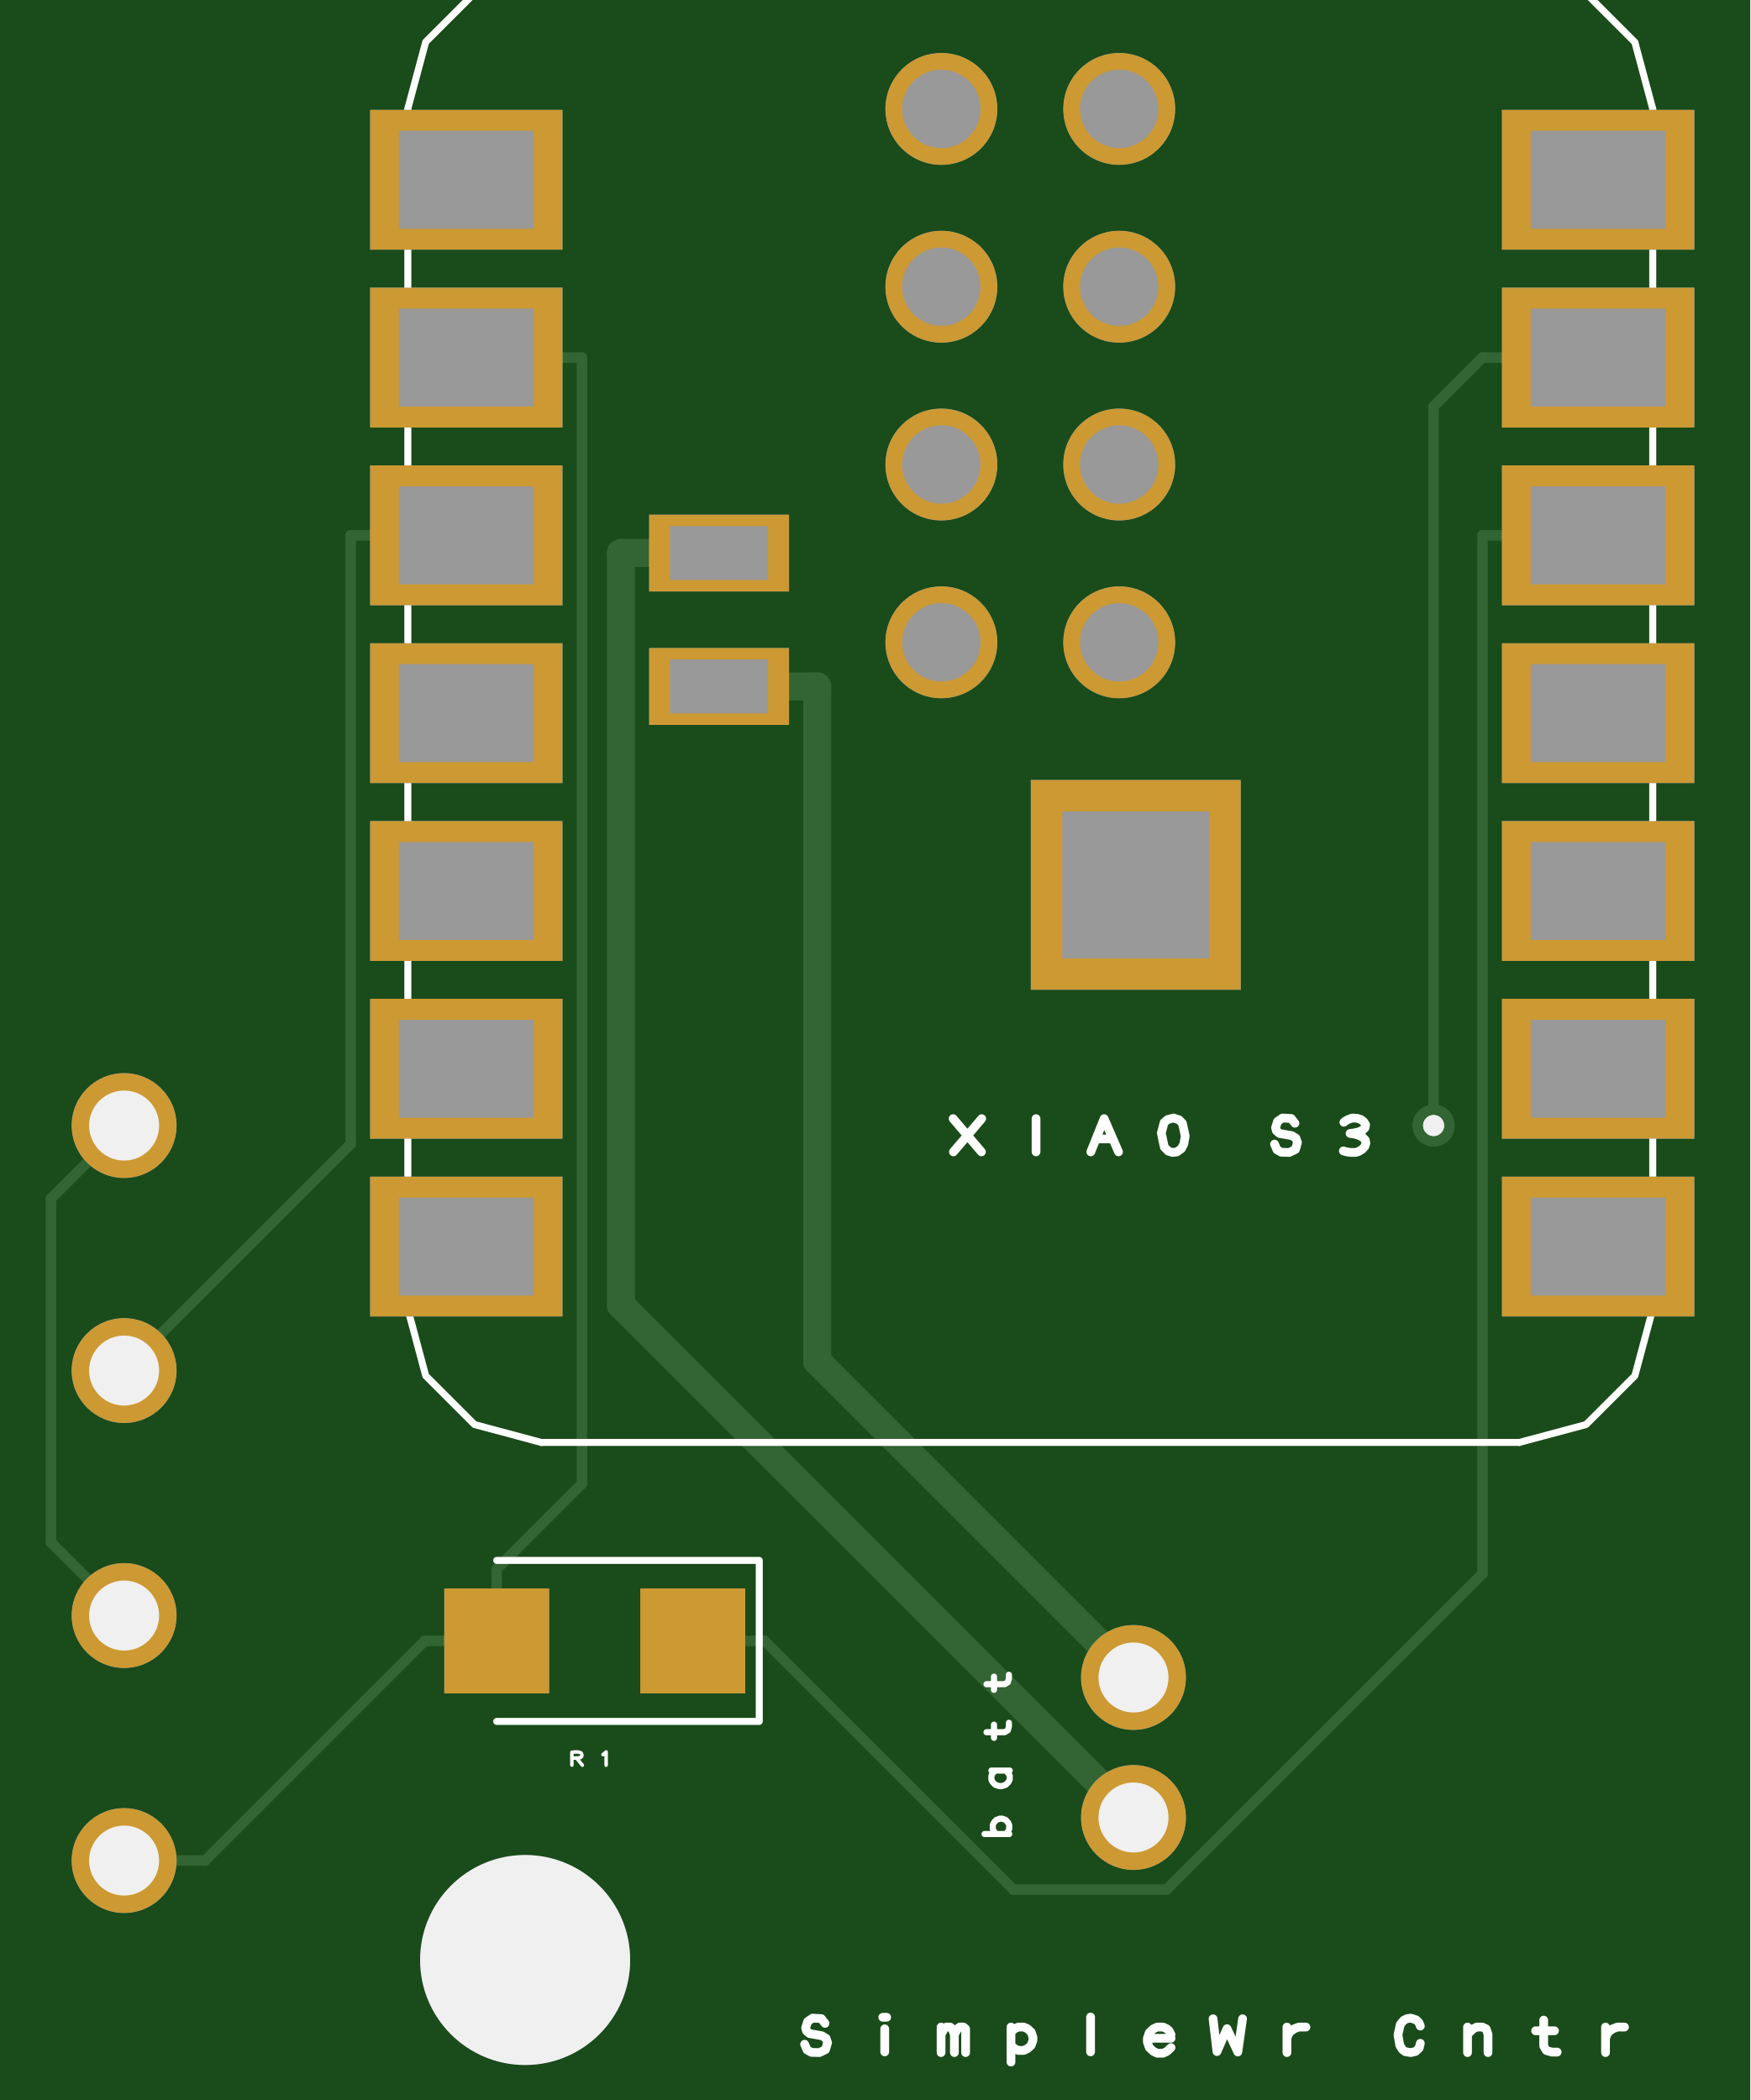
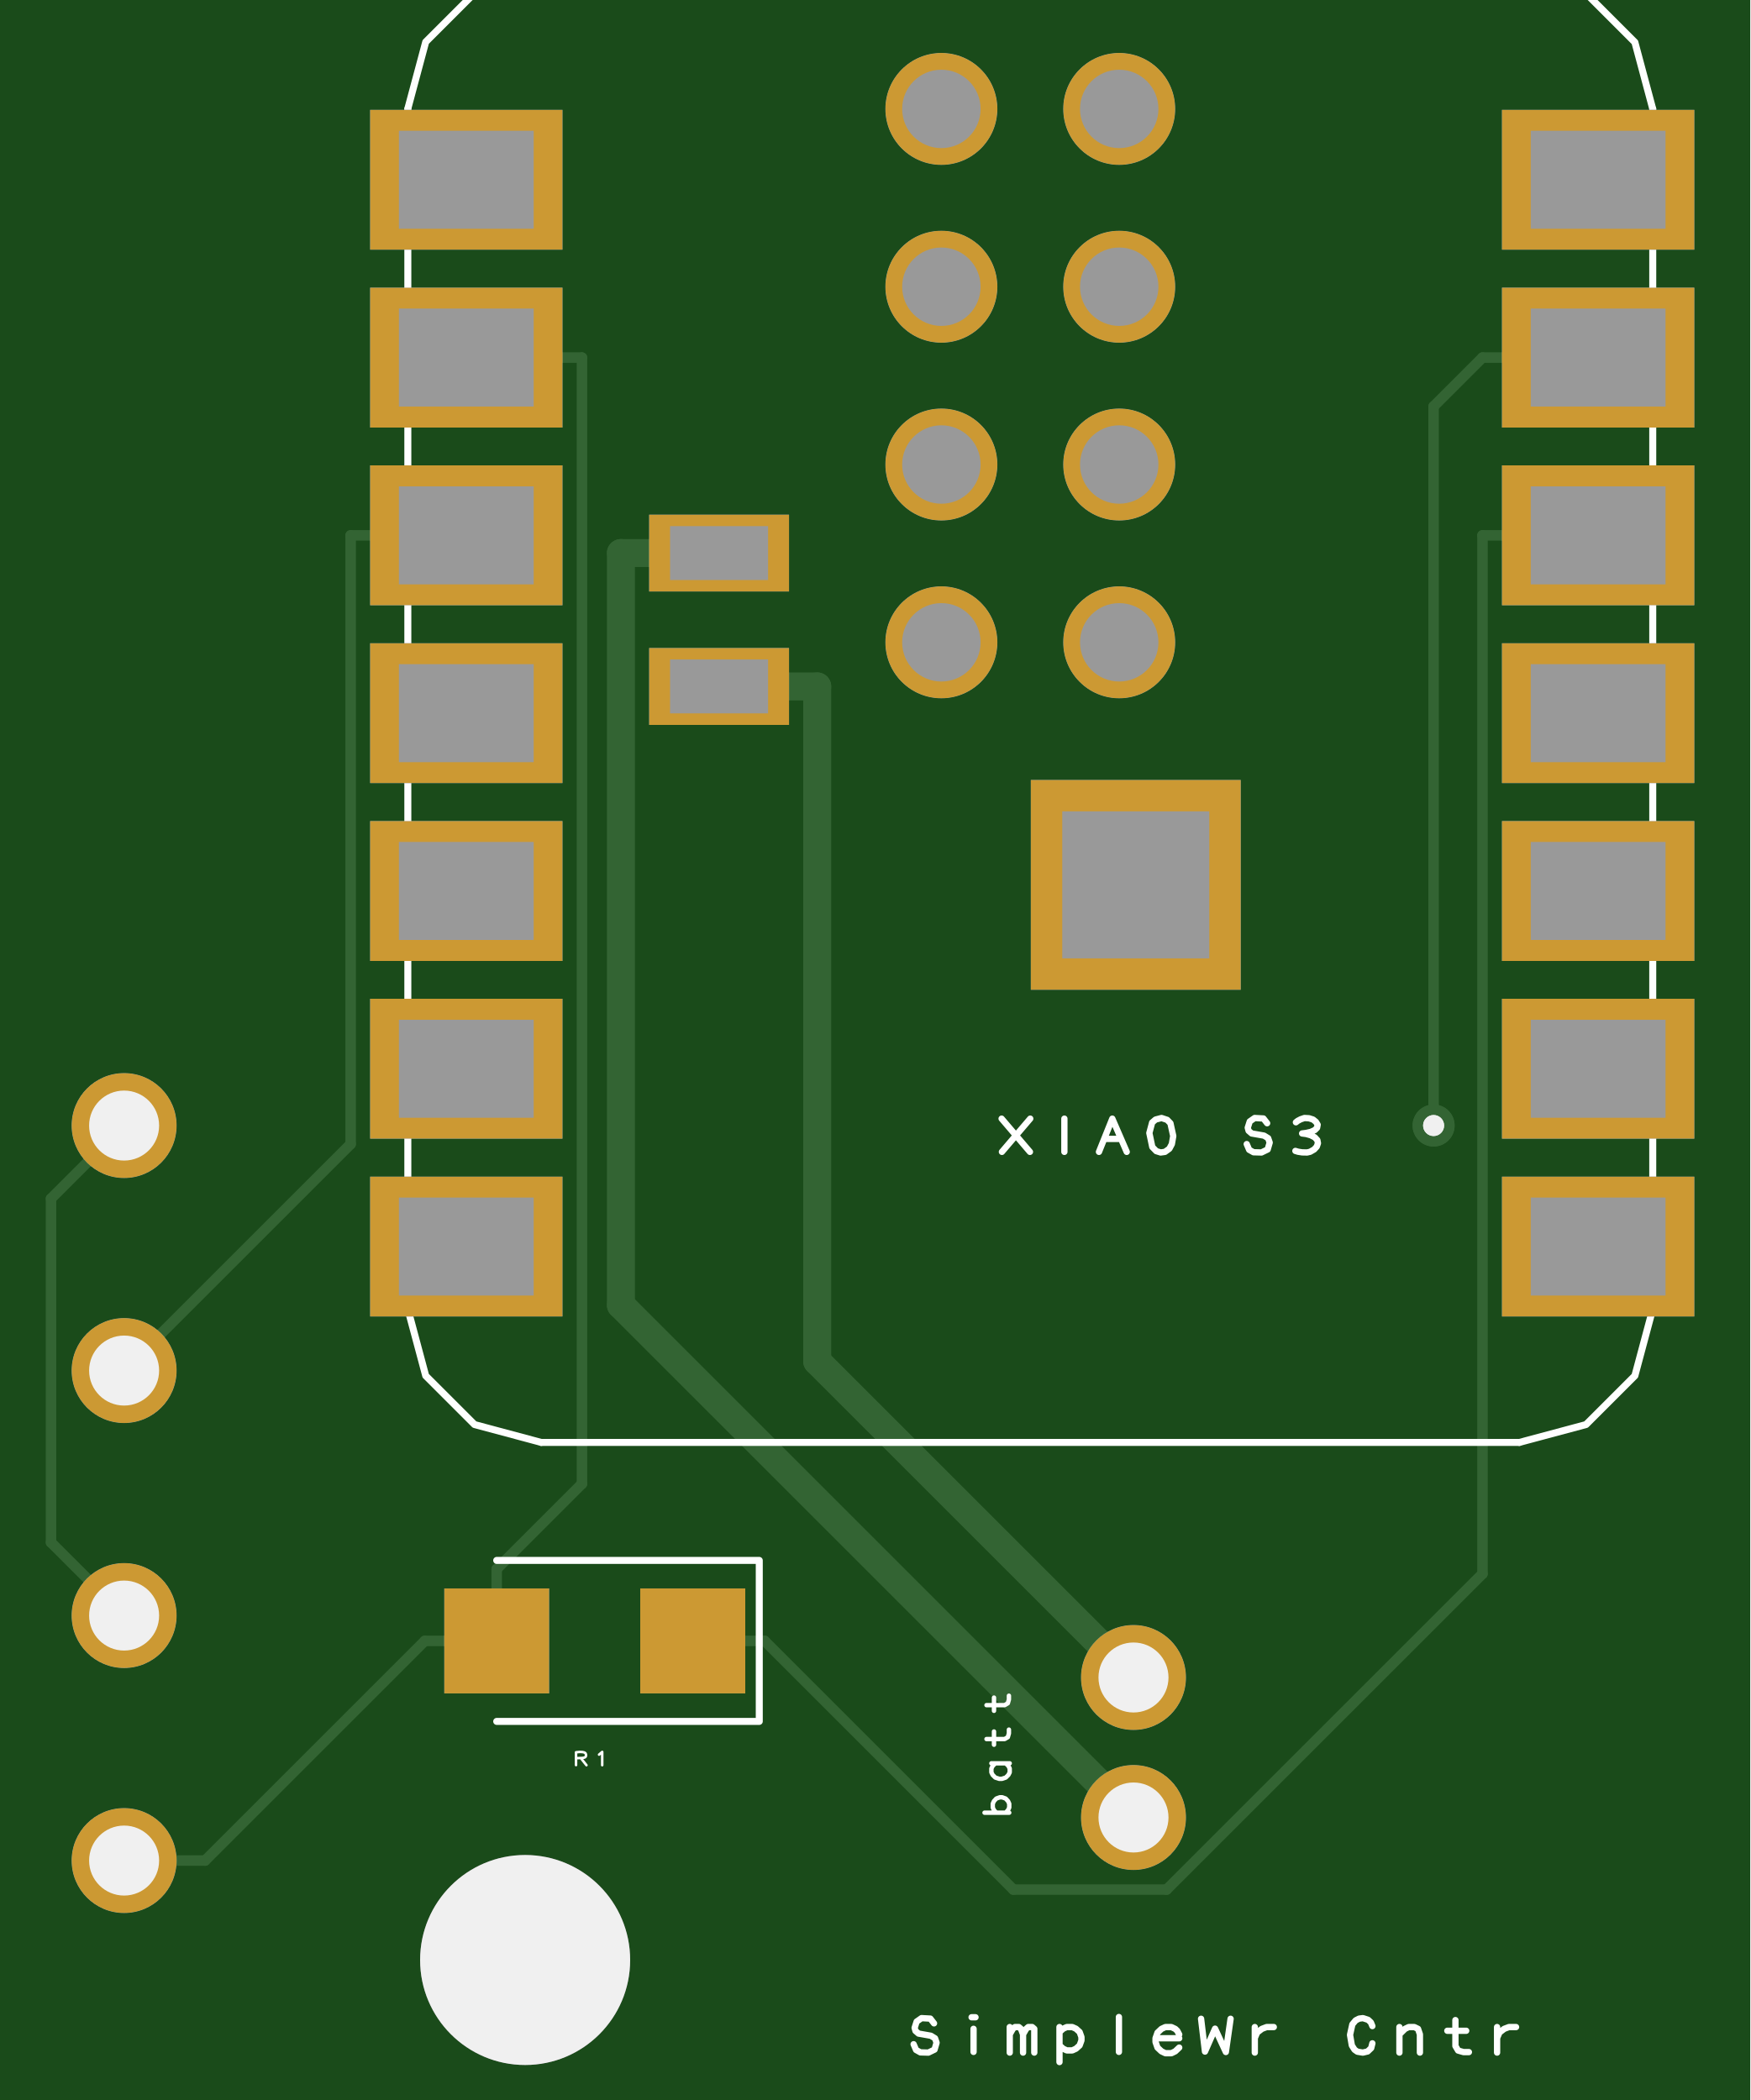
- <svg xmlns="http://www.w3.org/2000/svg" xmlns:xlink="http://www.w3.org/1999/xlink" version="1.1" stroke-linecap="round" stroke-linejoin="round" stroke-width="0" fill-rule="evenodd" clip-rule="evenodd" id="aAeHx5DRNthU_top" viewBox="-12500 -15000 25000 30000" width="25mm" height="30mm">
+ <svg xmlns="http://www.w3.org/2000/svg" xmlns:xlink="http://www.w3.org/1999/xlink" version="1.1" stroke-linecap="round" stroke-linejoin="round" stroke-width="0" fill-rule="evenodd" clip-rule="evenodd" id="JalCw5w_ItRx_top" viewBox="-12500 -15000 25000 30000" width="25mm" height="30mm">
  <defs>
-     <style>.aAeHx5DRNthU_fr4 {color: #666666;}
- .aAeHx5DRNthU_cu {color: #cccccc;}
- .aAeHx5DRNthU_cf {color: #cc9933;}
- .aAeHx5DRNthU_sm {color: #004200; opacity: 0.749;}
- .aAeHx5DRNthU_ss {color: #ffffff;}
- .aAeHx5DRNthU_sp {color: #999999;}
- .aAeHx5DRNthU_out {color: #000000;}</style>
-     <circle cx="0" cy="0" r="750" id="c0RcZL2Snc2T_pad-13" />
-     <rect x="-750" y="-750" width="1500" height="1500" id="c0RcZL2Snc2T_pad-15" />
-     <rect x="-1375" y="-1000" width="2750" height="2000" id="c0RcZL2Snc2T_pad-18" />
-     <rect x="-1000" y="-550" width="2000" height="1100" id="c0RcZL2Snc2T_pad-20" />
-     <circle cx="0" cy="0" r="800" id="c0RcZL2Snc2T_pad-22" />
-     <rect x="-1500" y="-1500" width="3000" height="3000" id="c0RcZL2Snc2T_pad-24" />
-     <circle cx="0" cy="0" r="300" id="c0RcZL2Snc2T_pad-26" />
-     <circle cx="0" cy="0" r="1500" id="mJUiCZNPLa8E_pad-12" />
-     <circle cx="0" cy="0" r="750" id="mJUiCZNPLa8E_pad-14" />
-     <rect x="-750" y="-750" width="1500" height="1500" id="mJUiCZNPLa8E_pad-16" />
-     <rect x="-1375" y="-1000" width="2750" height="2000" id="mJUiCZNPLa8E_pad-19" />
-     <rect x="-1000" y="-550" width="2000" height="1100" id="mJUiCZNPLa8E_pad-21" />
-     <circle cx="0" cy="0" r="800" id="mJUiCZNPLa8E_pad-23" />
-     <rect x="-1500" y="-1500" width="3000" height="3000" id="mJUiCZNPLa8E_pad-25" />
-     <rect x="-962.5" y="-700" width="1925" height="1400" id="FHOwCaBl90Sw_pad-19" />
-     <rect x="-700" y="-385" width="1400" height="770" id="FHOwCaBl90Sw_pad-21" />
-     <circle cx="0" cy="0" r="560" id="FHOwCaBl90Sw_pad-23" />
-     <rect x="-1050" y="-1050" width="2100" height="2100" id="FHOwCaBl90Sw_pad-25" />
-     <circle cx="0" cy="0" r="500" id="SfU_tI8VarUo_pad-10" />
-     <circle cx="0" cy="0" r="150" id="SfU_tI8VarUo_pad-11" />
-     <circle cx="0" cy="0" r="1500" id="p1IWH_UriMub_pad-10" />
-     <g id="aAeHx5DRNthU_top_copper">
-       <use xlink:href="#c0RcZL2Snc2T_pad-13" x="3688.563" y="-10964.205" />
-       <use xlink:href="#c0RcZL2Snc2T_pad-13" x="3688.563" y="-8964.205" />
-       <use xlink:href="#c0RcZL2Snc2T_pad-13" x="-10727.385" y="-11579.454" />
-       <use xlink:href="#c0RcZL2Snc2T_pad-13" x="-10727.385" y="-8079.454" />
-       <use xlink:href="#c0RcZL2Snc2T_pad-13" x="-10727.385" y="-4579.454" />
-       <use xlink:href="#c0RcZL2Snc2T_pad-13" x="-10727.385" y="-1079.454" />
-       <use xlink:href="#c0RcZL2Snc2T_pad-15" x="-2605.995" y="-8441.524" />
-       <use xlink:href="#c0RcZL2Snc2T_pad-15" x="-5405.995" y="-8441.524" />
-       <use xlink:href="#c0RcZL2Snc2T_pad-18" x="-5840.228" y="12432" />
-       <use xlink:href="#c0RcZL2Snc2T_pad-18" x="-5840.228" y="9892" />
-       <use xlink:href="#c0RcZL2Snc2T_pad-18" x="-5840.228" y="7352" />
-       <use xlink:href="#c0RcZL2Snc2T_pad-18" x="-5840.228" y="4812" />
-       <use xlink:href="#c0RcZL2Snc2T_pad-18" x="-5840.228" y="2272" />
-       <use xlink:href="#c0RcZL2Snc2T_pad-18" x="-5840.228" y="-268" />
-       <use xlink:href="#c0RcZL2Snc2T_pad-18" x="-5840.228" y="-2808" />
-       <use xlink:href="#c0RcZL2Snc2T_pad-18" x="10324.772" y="-2808" />
-       <use xlink:href="#c0RcZL2Snc2T_pad-18" x="10324.772" y="-268" />
-       <use xlink:href="#c0RcZL2Snc2T_pad-18" x="10324.772" y="2272" />
-       <use xlink:href="#c0RcZL2Snc2T_pad-18" x="10324.772" y="4812" />
-       <use xlink:href="#c0RcZL2Snc2T_pad-18" x="10324.772" y="7352" />
-       <use xlink:href="#c0RcZL2Snc2T_pad-18" x="10324.772" y="9892" />
-       <use xlink:href="#c0RcZL2Snc2T_pad-18" x="10324.772" y="12432" />
-       <use xlink:href="#c0RcZL2Snc2T_pad-20" x="-2230.228" y="5194" />
-       <use xlink:href="#c0RcZL2Snc2T_pad-20" x="-2230.228" y="7099" />
-       <use xlink:href="#c0RcZL2Snc2T_pad-22" x="944.772" y="13444" />
-       <use xlink:href="#c0RcZL2Snc2T_pad-22" x="3484.772" y="13444" />
-       <use xlink:href="#c0RcZL2Snc2T_pad-22" x="944.772" y="10904" />
-       <use xlink:href="#c0RcZL2Snc2T_pad-22" x="3484.772" y="10904" />
-       <use xlink:href="#c0RcZL2Snc2T_pad-22" x="944.772" y="8364" />
-       <use xlink:href="#c0RcZL2Snc2T_pad-22" x="3484.772" y="8364" />
-       <use xlink:href="#c0RcZL2Snc2T_pad-22" x="944.772" y="5824" />
-       <use xlink:href="#c0RcZL2Snc2T_pad-22" x="3484.772" y="5824" />
-       <use xlink:href="#c0RcZL2Snc2T_pad-24" x="3721.136" y="2359" />
+     <style>.JalCw5w_ItRx_fr4 {color: #666666;}
+ .JalCw5w_ItRx_cu {color: #cccccc;}
+ .JalCw5w_ItRx_cf {color: #cc9933;}
+ .JalCw5w_ItRx_sm {color: #004200; opacity: 0.749;}
+ .JalCw5w_ItRx_ss {color: #ffffff;}
+ .JalCw5w_ItRx_sp {color: #999999;}
+ .JalCw5w_ItRx_out {color: #000000;}</style>
+     <circle cx="0" cy="0" r="750" id="Ti6g79FLklEn_pad-13" />
+     <rect x="-750" y="-750" width="1500" height="1500" id="Ti6g79FLklEn_pad-15" />
+     <rect x="-1375" y="-1000" width="2750" height="2000" id="Ti6g79FLklEn_pad-18" />
+     <rect x="-1000" y="-550" width="2000" height="1100" id="Ti6g79FLklEn_pad-20" />
+     <circle cx="0" cy="0" r="800" id="Ti6g79FLklEn_pad-22" />
+     <rect x="-1500" y="-1500" width="3000" height="3000" id="Ti6g79FLklEn_pad-24" />
+     <circle cx="0" cy="0" r="300" id="Ti6g79FLklEn_pad-26" />
+     <circle cx="0" cy="0" r="1500" id="FDOY1MslRTkz_pad-12" />
+     <circle cx="0" cy="0" r="750" id="FDOY1MslRTkz_pad-14" />
+     <rect x="-750" y="-750" width="1500" height="1500" id="FDOY1MslRTkz_pad-16" />
+     <rect x="-1375" y="-1000" width="2750" height="2000" id="FDOY1MslRTkz_pad-19" />
+     <rect x="-1000" y="-550" width="2000" height="1100" id="FDOY1MslRTkz_pad-21" />
+     <circle cx="0" cy="0" r="800" id="FDOY1MslRTkz_pad-23" />
+     <rect x="-1500" y="-1500" width="3000" height="3000" id="FDOY1MslRTkz_pad-25" />
+     <rect x="-962.5" y="-700" width="1925" height="1400" id="hdlT5ESD9m53_pad-19" />
+     <rect x="-700" y="-385" width="1400" height="770" id="hdlT5ESD9m53_pad-21" />
+     <circle cx="0" cy="0" r="560" id="hdlT5ESD9m53_pad-23" />
+     <rect x="-1050" y="-1050" width="2100" height="2100" id="hdlT5ESD9m53_pad-25" />
+     <circle cx="0" cy="0" r="500" id="hNkES5WXACZF_pad-10" />
+     <circle cx="0" cy="0" r="150" id="hNkES5WXACZF_pad-11" />
+     <circle cx="0" cy="0" r="1500" id="FTxlNyyEc6zD_pad-10" />
+     <g id="JalCw5w_ItRx_top_copper">
+       <use xlink:href="#Ti6g79FLklEn_pad-13" x="3688.563" y="-10964.205" />
+       <use xlink:href="#Ti6g79FLklEn_pad-13" x="3688.563" y="-8964.205" />
+       <use xlink:href="#Ti6g79FLklEn_pad-13" x="-10727.385" y="-11579.454" />
+       <use xlink:href="#Ti6g79FLklEn_pad-13" x="-10727.385" y="-8079.454" />
+       <use xlink:href="#Ti6g79FLklEn_pad-13" x="-10727.385" y="-4579.454" />
+       <use xlink:href="#Ti6g79FLklEn_pad-13" x="-10727.385" y="-1079.454" />
+       <use xlink:href="#Ti6g79FLklEn_pad-15" x="-2605.995" y="-8441.524" />
+       <use xlink:href="#Ti6g79FLklEn_pad-15" x="-5405.995" y="-8441.524" />
+       <use xlink:href="#Ti6g79FLklEn_pad-18" x="-5840.228" y="12432" />
+       <use xlink:href="#Ti6g79FLklEn_pad-18" x="-5840.228" y="9892" />
+       <use xlink:href="#Ti6g79FLklEn_pad-18" x="-5840.228" y="7352" />
+       <use xlink:href="#Ti6g79FLklEn_pad-18" x="-5840.228" y="4812" />
+       <use xlink:href="#Ti6g79FLklEn_pad-18" x="-5840.228" y="2272" />
+       <use xlink:href="#Ti6g79FLklEn_pad-18" x="-5840.228" y="-268" />
+       <use xlink:href="#Ti6g79FLklEn_pad-18" x="-5840.228" y="-2808" />
+       <use xlink:href="#Ti6g79FLklEn_pad-18" x="10324.772" y="-2808" />
+       <use xlink:href="#Ti6g79FLklEn_pad-18" x="10324.772" y="-268" />
+       <use xlink:href="#Ti6g79FLklEn_pad-18" x="10324.772" y="2272" />
+       <use xlink:href="#Ti6g79FLklEn_pad-18" x="10324.772" y="4812" />
+       <use xlink:href="#Ti6g79FLklEn_pad-18" x="10324.772" y="7352" />
+       <use xlink:href="#Ti6g79FLklEn_pad-18" x="10324.772" y="9892" />
+       <use xlink:href="#Ti6g79FLklEn_pad-18" x="10324.772" y="12432" />
+       <use xlink:href="#Ti6g79FLklEn_pad-20" x="-2230.228" y="5194" />
+       <use xlink:href="#Ti6g79FLklEn_pad-20" x="-2230.228" y="7099" />
+       <use xlink:href="#Ti6g79FLklEn_pad-22" x="944.772" y="13444" />
+       <use xlink:href="#Ti6g79FLklEn_pad-22" x="3484.772" y="13444" />
+       <use xlink:href="#Ti6g79FLklEn_pad-22" x="944.772" y="10904" />
+       <use xlink:href="#Ti6g79FLklEn_pad-22" x="3484.772" y="10904" />
+       <use xlink:href="#Ti6g79FLklEn_pad-22" x="944.772" y="8364" />
+       <use xlink:href="#Ti6g79FLklEn_pad-22" x="3484.772" y="8364" />
+       <use xlink:href="#Ti6g79FLklEn_pad-22" x="944.772" y="5824" />
+       <use xlink:href="#Ti6g79FLklEn_pad-22" x="3484.772" y="5824" />
+       <use xlink:href="#Ti6g79FLklEn_pad-24" x="3721.136" y="2359" />
      <path d="M -5406 -8441.5 -6432.7 -8441.5" fill="none" stroke-width="150" />
      <path d="M -10727 -11579 -9570.2 -11579" fill="none" stroke-width="150" />
      <path d="M -9570.2 -11579 -6432.7 -8441.5" fill="none" stroke-width="150" />
      <path d="M -2606 -8441.5 -1579.3 -8441.5" fill="none" stroke-width="150" />
      <path d="M 10324.8 7352 8673.1 7352" fill="none" stroke-width="150" />
      <path d="M 8673.1 7352 8673.1 -7483" fill="none" stroke-width="150" />
      <path d="M 8673.1 -7483 4162.3 -11993.8" fill="none" stroke-width="150" />
      <path d="M 4162.3 -11993.8 1973 -11993.8" fill="none" stroke-width="150" />
      <path d="M 1973 -11993.8 -1579.3 -8441.5" fill="none" stroke-width="150" />
      <path d="M 3689 -8964 -828.5 -4446.5" fill="none" stroke-width="400" />
      <path d="M -828.5 -4446.5 -828.5 5194" fill="none" stroke-width="400" />
      <path d="M -2230.2 5194 -828.5 5194" fill="none" stroke-width="400" />
      <path d="M -2230.2 7099 -3631.9 7099" fill="none" stroke-width="400" />
      <path d="M -3631.9 7099 -3631.9 -3643.1" fill="none" stroke-width="400" />
      <path d="M -3631.9 -3643.1 3689 -10964" fill="none" stroke-width="400" />
      <path d="M -5406 -8441.5 -5406 -7414.8" fill="none" stroke-width="150" />
      <path d="M -5840.2 9892 -4188.5 9892" fill="none" stroke-width="150" />
      <path d="M -4188.5 9892 -4188.5 -6197.3" fill="none" stroke-width="150" />
      <path d="M -4188.5 -6197.3 -5406 -7414.8" fill="none" stroke-width="150" />
      <path d="M -5840.2 7352 -7491.9 7352" fill="none" stroke-width="150" />
      <path d="M -10727 -4579 -7491.9 -1343.9" fill="none" stroke-width="150" />
      <path d="M -7491.9 -1343.9 -7491.9 7352" fill="none" stroke-width="150" />
      <path d="M 8673.1 9892 7974.9 9193.8" fill="none" stroke-width="150" />
      <path d="M 7974.9 9193.8 7974.9 -1079" fill="none" stroke-width="150" />
      <path d="M 7974.9 -1079 7974.9 -1079" fill="none" stroke-width="150" />
      <path d="M 10324.8 9892 8673.1 9892" fill="none" stroke-width="150" />
      <path d="M -10727 -1079 -11771.4 -2123.4" fill="none" stroke-width="150" />
      <path d="M -11771.4 -2123.4 -11771.4 -7034.6" fill="none" stroke-width="150" />
      <path d="M -11771.4 -7034.6 -10727 -8079" fill="none" stroke-width="150" />
-       <use xlink:href="#c0RcZL2Snc2T_pad-26" x="7974.9" y="-1079" />
-       <use xlink:href="#c0RcZL2Snc2T_pad-26" x="7974.9" y="-1079" />
-     </g>
-     <g id="aAeHx5DRNthU_top_silkscreen">
-       <path d="M -716.874 -13905.033 -769.671 -13837.234 -894.819 -13830.469 -964.964 -13879.296 -993.602 -13968.877 -981.741 -14013.109 -937.362 -14051.315 -761.504 -14082.123 -702.343 -14118.539 -680.39 -14181.527 -709.308 -14280.039 -797.632 -14322.85 -911.195 -14319.663 -973.302 -14284.927 -1008.173 -14203.234 M 107.718 -13818.164 163.718 -13818.164 M 135.685 -13983.262 135.685 -14312.772 M 940.377 -13957.959 940.377 -14322.557 M 940.377 -14062.131 985.084 -13983.625 1015.025 -13957.959 1070.805 -13957.959 1100.746 -13983.625 1130.687 -14062.131 1130.687 -14322.557 M 1130.687 -14062.131 1175.397 -13983.625 1204.927 -13957.959 1261.118 -13957.959 1291.061 -13983.625 1291.061 -14322.557 M 1938.833 -13957.959 1938.833 -14457.971 M 1938.833 -14029.094 1991.39 -13981.441 2043.161 -13957.959 2121.604 -13957.959 2174.161 -13981.441 2226.716 -14029.094 2252.604 -14100.918 2252.604 -14148.572 2226.716 -14219.706 2174.161 -14267.359 2121.604 -14291.53 2043.161 -14291.53 1991.39 -14267.359 1938.833 -14219.706 M 3075.718 -13814.404 3075.718 -14312.509 M 3886.7 -14118.166 4224.737 -14118.166 M 4224.737 -14064.765 4196.849 -14011.362 4168.116 -13984.275 4112.34 -13957.959 4027.83 -13957.959 3971.209 -13984.275 3914.588 -14037.676 3886.7 -14118.166 3886.7 -14171.569 3914.588 -14251.285 3971.209 -14304.689 4027.83 -14331.776 4112.34 -14331.776 4168.116 -14304.689 4224.737 -14251.285 M 4825 -13839.697 4880.859 -14308.264 5024.639 -13981.019 5178.679 -14314.279 5246.436 -13839.697 M 5880.195 -13957.959 5880.195 -14322.557 M 5880.195 -14114.215 5914.077 -14035.71 5981.838 -13983.625 6049.6 -13957.959 6151.241 -13957.959 M 7785.338 -13943.893 7763.898 -13891.637 7724.567 -13854.639 7650.081 -13830.469 7595.039 -13837.85 7546.534 -13862.624 7499.17 -13919.802 7466.099 -14069.891 7492.051 -14220.77 7530.767 -14281.528 7571.018 -14309.961 7649.433 -14322.85 7717.771 -14306.375 7768.371 -14258.299 7785.338 -14190.446 M 8459.429 -13957.959 8459.429 -14322.557 M 8459.429 -14062.131 8539.155 -13983.625 8592.551 -13957.959 8672.279 -13957.959 8725.31 -13983.625 8752.008 -14062.131 8752.008 -14322.557 M 9547.222 -13858.496 9547.222 -14228.584 9585.716 -14293.526 9662.708 -14315.594 9739.698 -14315.594 M 9431.739 -14011.059 9701.203 -14011.059 M 10430.195 -13957.959 10430.195 -14322.557 M 10430.195 -14114.215 10464.077 -14035.71 10531.838 -13983.625 10599.6 -13957.959 10701.241 -13957.959" fill="none" stroke-width="125" />
-       <path d="M 1561.278 -11200.642 1913.956 -11200.642 M 1729.104 -11200.642 1695.539 -11163.812 1679 -11127.531 1679 -11072.563 1695.539 -11035.732 1729.104 -10998.902 1779.695 -10980.763 1813.261 -10980.763 1863.365 -10998.902 1896.931 -11035.732 1913.956 -11072.563 1913.956 -11127.531 1896.931 -11163.812 1863.365 -11200.642 M 1659.134 -10293.926 1920.806 -10293.926 M 1714.937 -10293.926 1677.555 -10331.036 1659.134 -10367.593 1659.134 -10422.981 1677.555 -10460.091 1714.937 -10497.2 1771.28 -10515.479 1808.662 -10515.479 1864.463 -10497.2 1901.845 -10460.091 1920.806 -10422.981 1920.806 -10367.593 1901.845 -10331.036 1864.463 -10293.926 M 1589.511 -9745.65 1848.572 -9745.65 1894.031 -9718.704 1909.479 -9664.81 1909.479 -9610.917 M 1696.305 -9826.488 1696.305 -9637.863 M 1589.511 -9059.65 1848.572 -9059.65 1894.031 -9032.704 1909.479 -8978.81 1909.479 -8924.917 M 1696.305 -9140.488 1696.305 -8951.863" fill="none" stroke-width="87.5" />
-       <path d="M -14201.012 -7352.352 -14238.393 -7387.058 -14256.814 -7421.245 -14256.814 -7473.045 -14238.393 -7507.751 -14201.012 -7542.456 -14144.669 -7559.55 -14107.287 -7559.55 -14051.486 -7542.456 -14014.103 -7507.751 -13995.142 -7473.045 -13995.142 -7421.245 -14014.103 -7387.058 -14051.486 -7352.352 M -14256.814 -6796.338 -14238.393 -6831.616 -14201.012 -6866.893 -14144.669 -6884.675 -14107.287 -6884.675 -14051.486 -6866.893 -14014.103 -6831.616 -13995.142 -6796.338 -13995.142 -6743.565 -14014.103 -6708.286 -14051.486 -6673.009 -14107.287 -6655.227 -14144.669 -6655.227 -14201.012 -6673.009 -14238.393 -6708.286 -14256.814 -6743.565 -14256.814 -6796.338 M -14256.814 -6186.354 -14001.595 -6186.354 M -14183.894 -6186.354 -14238.848 -6130.545 -14256.814 -6093.168 -14256.814 -6037.358 -14238.848 -6000.237 -14183.894 -5981.548 -14001.595 -5981.548 M -14256.814 -5500.354 -14001.595 -5500.354 M -14183.894 -5500.354 -14238.848 -5444.545 -14256.814 -5407.168 -14256.814 -5351.358 -14238.848 -5314.237 -14183.894 -5295.548 -14001.595 -5295.548" fill="none" stroke-width="87.5" />
+       <use xlink:href="#Ti6g79FLklEn_pad-26" x="7974.9" y="-1079" />
+       <use xlink:href="#Ti6g79FLklEn_pad-26" x="7974.9" y="-1079" />
+     </g>
+     <g id="JalCw5w_ItRx_top_silkscreen">
+       <path d="M 839.788 -13905.033 786.991 -13837.234 661.843 -13830.469 591.698 -13879.296 563.06 -13968.877 574.921 -14013.109 619.3 -14051.315 795.158 -14082.123 854.319 -14118.539 876.272 -14181.527 847.354 -14280.039 759.03 -14322.85 645.467 -14319.663 583.36 -14284.927 548.488 -14203.234 M 1376.432 -13818.164 1432.432 -13818.164 M 1404.399 -13983.262 1404.399 -14312.772 M 1921.143 -13957.959 1921.143 -14322.557 M 1921.143 -14062.131 1965.849 -13983.625 1995.791 -13957.959 2051.571 -13957.959 2081.512 -13983.625 2111.453 -14062.131 2111.453 -14322.557 M 2111.453 -14062.131 2156.163 -13983.625 2185.693 -13957.959 2241.884 -13957.959 2271.826 -13983.625 2271.826 -14322.557 M 2631.651 -13957.959 2631.651 -14457.971 M 2631.651 -14029.094 2684.208 -13981.441 2735.979 -13957.959 2814.421 -13957.959 2866.979 -13981.441 2919.534 -14029.094 2945.422 -14100.918 2945.422 -14148.572 2919.534 -14219.706 2866.979 -14267.359 2814.421 -14291.53 2735.979 -14291.53 2684.208 -14267.359 2631.651 -14219.706 M 3480.588 -13814.404 3480.588 -14312.509 M 4003.622 -14118.166 4341.659 -14118.166 M 4341.659 -14064.765 4313.771 -14011.362 4285.038 -13984.275 4229.262 -13957.959 4144.752 -13957.959 4088.131 -13984.275 4031.51 -14037.676 4003.622 -14118.166 4003.622 -14171.569 4031.51 -14251.285 4088.131 -14304.689 4144.752 -14331.776 4229.262 -14331.776 4285.038 -14304.689 4341.659 -14251.285 M 4653.974 -13839.697 4709.833 -14308.264 4853.613 -13981.019 5007.652 -14314.279 5075.41 -13839.697 M 5421.221 -13957.959 5421.221 -14322.557 M 5421.221 -14114.215 5455.103 -14035.71 5522.864 -13983.625 5590.626 -13957.959 5692.267 -13957.959 M 7100.468 -13943.893 7079.027 -13891.637 7039.697 -13854.639 6965.211 -13830.469 6910.169 -13837.85 6861.664 -13862.624 6814.3 -13919.802 6781.229 -14069.891 6807.181 -14220.77 6845.897 -14281.528 6886.148 -14309.961 6964.563 -14322.85 7032.901 -14306.375 7083.501 -14258.299 7100.468 -14190.446 M 7486.611 -13957.959 7486.611 -14322.557 M 7486.611 -14062.131 7566.337 -13983.625 7619.733 -13957.959 7699.461 -13957.959 7752.492 -13983.625 7779.19 -14062.131 7779.19 -14322.557 M 8286.456 -13858.496 8286.456 -14228.584 8324.95 -14293.526 8401.942 -14315.594 8478.932 -14315.594 M 8170.972 -14011.059 8440.437 -14011.059 M 8881.481 -13957.959 8881.481 -14322.557 M 8881.481 -14114.215 8915.363 -14035.71 8983.124 -13983.625 9050.886 -13957.959 9152.527 -13957.959" fill="none" stroke-width="90" />
+       <path d="M 1561.278 -10895.515 1913.956 -10895.515 M 1729.104 -10895.515 1695.539 -10858.685 1679 -10822.404 1679 -10767.436 1695.539 -10730.605 1729.104 -10693.775 1779.695 -10675.636 1813.261 -10675.636 1863.365 -10693.775 1896.931 -10730.605 1913.956 -10767.436 1913.956 -10822.404 1896.931 -10858.685 1863.365 -10895.515 M 1659.134 -10190.362 1920.806 -10190.362 M 1714.937 -10190.362 1677.555 -10227.472 1659.134 -10264.03 1659.134 -10319.418 1677.555 -10356.527 1714.937 -10393.637 1771.28 -10411.916 1808.662 -10411.916 1864.463 -10393.637 1901.845 -10356.527 1920.806 -10319.418 1920.806 -10264.03 1901.845 -10227.472 1864.463 -10190.362 M 1589.511 -9843.65 1848.572 -9843.65 1894.031 -9816.704 1909.479 -9762.81 1909.479 -9708.917 M 1696.305 -9924.488 1696.305 -9735.863 M 1589.511 -9359.213 1848.572 -9359.213 1894.031 -9332.268 1909.479 -9278.373 1909.479 -9224.48 M 1696.305 -9440.052 1696.305 -9251.427" fill="none" stroke-width="63" />
+       <path d="M -14201.012 -7047.225 -14238.393 -7081.931 -14256.814 -7116.118 -14256.814 -7167.918 -14238.393 -7202.624 -14201.012 -7237.328 -14144.669 -7254.422 -14107.287 -7254.422 -14051.486 -7237.328 -14014.103 -7202.624 -13995.142 -7167.918 -13995.142 -7116.118 -14014.103 -7081.931 -14051.486 -7047.225 M -14256.814 -6692.774 -14238.393 -6728.053 -14201.012 -6763.329 -14144.669 -6781.111 -14107.287 -6781.111 -14051.486 -6763.329 -14014.103 -6728.053 -13995.142 -6692.774 -13995.142 -6640.002 -14014.103 -6604.723 -14051.486 -6569.446 -14107.287 -6551.663 -14144.669 -6551.663 -14201.012 -6569.446 -14238.393 -6604.723 -14256.814 -6640.002 -14256.814 -6692.774 M -14256.814 -6284.354 -14001.595 -6284.354 M -14183.894 -6284.354 -14238.848 -6228.545 -14256.814 -6191.168 -14256.814 -6135.358 -14238.848 -6098.237 -14183.894 -6079.548 -14001.595 -6079.548 M -14256.814 -5799.917 -14001.595 -5799.917 M -14183.894 -5799.917 -14238.848 -5744.109 -14256.814 -5706.731 -14256.814 -5650.922 -14238.848 -5613.8 -14183.894 -5595.112 -14001.595 -5595.112" fill="none" stroke-width="63" />
      <path d="M -5405.995 -9591.524 -1655.995 -9591.524 -1655.995 -7291.524 -5405.995 -7291.524" fill="none" stroke-width="100" />
-       <path d="M -4332.219 -10215.875 -4332.219 -10032.32 -4278.399 -10027.403 -4240.624 -10029.047 -4217.836 -10034.098 -4208.254 -10038.216 -4200.368 -10043.576 -4194.542 -10050.313 -4189.405 -10068.581 -4189.887 -10084.782 -4195.145 -10096.513 -4204.582 -10104.549 -4217.6 -10109.668 -4242.54 -10113.571 -4328.652 -10116.619 M -4257.139 -10124.37 -4183.195 -10217.235 M -3888.275 -10065.89 -3843.139 -10027.403 -3843.139 -10217.234" fill="none" stroke-width="50" />
-       <path d="M 1112.46 -980.697 1516.9 -1455.279 M 1521.249 -980.697 1116.808 -1455.279 M 2296.854 -980.697 2296.854 -1455.279 M 3078.783 -1455.279 3269.261 -980.697 3474.926 -1455.279 M 3174.848 -1270.165 3369.62 -1270.165 M 4247.241 -1463.85 4185.037 -1444.497 4128.176 -1385.616 4086.126 -1185.761 4126.18 -1036.178 4175.321 -993.574 4260.407 -971.469 4340.514 -998.004 4387.416 -1046.502 4427.582 -1228.706 4407.592 -1343.737 4371.969 -1410.217 4308.695 -1455.501 4247.241 -1463.85 M 5994.262 -1046.033 5941.465 -978.234 5816.317 -971.469 5746.172 -1020.295 5717.534 -1109.877 5729.395 -1154.109 5773.774 -1192.315 5949.632 -1223.123 6008.793 -1259.539 6030.746 -1322.527 6001.828 -1421.038 5913.504 -1463.85 5799.941 -1460.663 5737.834 -1425.927 5702.963 -1344.234 M 6693.26 -1032.551 6719.544 -1011.943 6761.433 -989.864 6814.822 -971.469 6880.529 -975.143 6938.025 -993.544 6979.094 -1026.663 7003.735 -1067.144 6995.521 -1111.304 6962.666 -1144.424 6905.17 -1170.184 6839.461 -1184.904 6781.967 -1192.264 6839.461 -1199.624 6905.17 -1218.024 6962.666 -1247.464 6999.628 -1287.945 7007.841 -1332.105 6991.414 -1379.946 6954.453 -1420.425 6896.956 -1453.546 6853.424 -1463.85 6782.788 -1462.378 6725.293 -1453.546 6685.868 -1441.77" fill="none" stroke-width="125" />
+       <path d="M -4273.04 -10215.875 -4273.04 -10032.32 -4219.22 -10027.403 -4181.445 -10029.047 -4158.657 -10034.098 -4149.075 -10038.216 -4141.189 -10043.576 -4135.363 -10050.313 -4130.226 -10068.581 -4130.708 -10084.782 -4135.966 -10096.513 -4145.403 -10104.549 -4158.421 -10109.668 -4183.361 -10113.571 -4269.472 -10116.619 M -4197.96 -10124.37 -4124.016 -10217.235 M -3944.275 -10065.89 -3899.139 -10027.403 -3899.139 -10217.234" fill="none" stroke-width="36" />
+       <path d="M 1805.278 -980.697 2209.718 -1455.279 M 2214.067 -980.697 1809.626 -1455.279 M 2701.724 -980.697 2701.724 -1455.279 M 3195.705 -1455.279 3386.183 -980.697 3591.848 -1455.279 M 3291.77 -1270.165 3486.542 -1270.165 M 4076.215 -1463.85 4014.011 -1444.497 3957.15 -1385.616 3915.1 -1185.761 3955.154 -1036.178 4004.295 -993.574 4089.381 -971.469 4169.488 -998.004 4216.39 -1046.502 4256.556 -1228.706 4236.566 -1343.737 4200.943 -1410.217 4137.669 -1455.501 4076.215 -1463.85 M 5597.34 -1046.033 5544.543 -978.234 5419.395 -971.469 5349.25 -1020.295 5320.612 -1109.877 5332.473 -1154.109 5376.852 -1192.315 5552.71 -1223.123 5611.871 -1259.539 5633.824 -1322.527 5604.906 -1421.038 5516.582 -1463.85 5403.019 -1460.663 5340.912 -1425.927 5306.041 -1344.234 M 6008.39 -1032.551 6034.674 -1011.943 6076.563 -989.864 6129.952 -971.469 6195.659 -975.143 6253.155 -993.544 6294.224 -1026.663 6318.865 -1067.144 6310.651 -1111.304 6277.796 -1144.424 6220.3 -1170.184 6154.591 -1184.904 6097.097 -1192.264 6154.591 -1199.624 6220.3 -1218.024 6277.796 -1247.464 6314.758 -1287.945 6322.971 -1332.105 6306.544 -1379.946 6269.583 -1420.425 6212.086 -1453.546 6168.554 -1463.85 6097.918 -1462.378 6040.423 -1453.546 6000.998 -1441.77" fill="none" stroke-width="90" />
      <path d="M -6675.228 -3701 -6675.228 13444" fill="none" stroke-width="100" />
      <path d="M -4770.228 -5606 9199.772 -5606" fill="none" stroke-width="100" />
      <path d="M -2280.228 15349 -2276.5 16359.272" fill="none" stroke-width="100" />
      <path d="M -1776.5 16859 6218.772 16859" fill="none" stroke-width="100" />
      <path d="M 6718.772 16359 6718.772 15349" fill="none" stroke-width="100" />
      <path d="M 9199.772 15349 -4770.228 15349" fill="none" stroke-width="100" />
      <path d="M 11104.772 -3701 11104.772 13444" fill="none" stroke-width="100" />
      <path d="M -6675.228 13448 -6420.006 14400.5 -5722.728 15097.778 -4770.228 15353" fill="none" stroke-width="100" />
      <path d="M -4770.228 -5606 -5722.728 -5350.778 -6420.006 -4653.5 -6675.228 -3701" fill="none" stroke-width="100" />
      <path d="M -2276.5 16359.272 -1776.5 16859" fill="none" stroke-width="100" />
      <path d="M 6218.772 16859 6718.772 16359" fill="none" stroke-width="100" />
      <path d="M 9199.772 15349 10152.272 15093.778 10849.55 14396.5 11104.772 13444" fill="none" stroke-width="100" />
      <path d="M 11104.772 -3701 10849.55 -4653.5 10152.272 -5350.778 9199.772 -5606" fill="none" stroke-width="100" />
    </g>
-     <g id="aAeHx5DRNthU_top_soldermask">
-       <use xlink:href="#mJUiCZNPLa8E_pad-12" x="-5000" y="-13000" />
-       <use xlink:href="#mJUiCZNPLa8E_pad-14" x="3688.563" y="-10964.205" />
-       <use xlink:href="#mJUiCZNPLa8E_pad-14" x="3688.563" y="-8964.205" />
-       <use xlink:href="#mJUiCZNPLa8E_pad-14" x="-10727.385" y="-11579.454" />
-       <use xlink:href="#mJUiCZNPLa8E_pad-14" x="-10727.385" y="-8079.454" />
-       <use xlink:href="#mJUiCZNPLa8E_pad-14" x="-10727.385" y="-4579.454" />
-       <use xlink:href="#mJUiCZNPLa8E_pad-14" x="-10727.385" y="-1079.454" />
-       <use xlink:href="#mJUiCZNPLa8E_pad-16" x="-2605.995" y="-8441.524" />
-       <use xlink:href="#mJUiCZNPLa8E_pad-16" x="-5405.995" y="-8441.524" />
-       <use xlink:href="#mJUiCZNPLa8E_pad-19" x="-5840.228" y="12432" />
-       <use xlink:href="#mJUiCZNPLa8E_pad-19" x="-5840.228" y="9892" />
-       <use xlink:href="#mJUiCZNPLa8E_pad-19" x="-5840.228" y="7352" />
-       <use xlink:href="#mJUiCZNPLa8E_pad-19" x="-5840.228" y="4812" />
-       <use xlink:href="#mJUiCZNPLa8E_pad-19" x="-5840.228" y="2272" />
-       <use xlink:href="#mJUiCZNPLa8E_pad-19" x="-5840.228" y="-268" />
-       <use xlink:href="#mJUiCZNPLa8E_pad-19" x="-5840.228" y="-2808" />
-       <use xlink:href="#mJUiCZNPLa8E_pad-19" x="10324.772" y="-2808" />
-       <use xlink:href="#mJUiCZNPLa8E_pad-19" x="10324.772" y="-268" />
-       <use xlink:href="#mJUiCZNPLa8E_pad-19" x="10324.772" y="2272" />
-       <use xlink:href="#mJUiCZNPLa8E_pad-19" x="10324.772" y="4812" />
-       <use xlink:href="#mJUiCZNPLa8E_pad-19" x="10324.772" y="7352" />
-       <use xlink:href="#mJUiCZNPLa8E_pad-19" x="10324.772" y="9892" />
-       <use xlink:href="#mJUiCZNPLa8E_pad-19" x="10324.772" y="12432" />
-       <use xlink:href="#mJUiCZNPLa8E_pad-21" x="-2230.228" y="5194" />
-       <use xlink:href="#mJUiCZNPLa8E_pad-21" x="-2230.228" y="7099" />
-       <use xlink:href="#mJUiCZNPLa8E_pad-23" x="944.772" y="13444" />
-       <use xlink:href="#mJUiCZNPLa8E_pad-23" x="3484.772" y="13444" />
-       <use xlink:href="#mJUiCZNPLa8E_pad-23" x="944.772" y="10904" />
-       <use xlink:href="#mJUiCZNPLa8E_pad-23" x="3484.772" y="10904" />
-       <use xlink:href="#mJUiCZNPLa8E_pad-23" x="944.772" y="8364" />
-       <use xlink:href="#mJUiCZNPLa8E_pad-23" x="3484.772" y="8364" />
-       <use xlink:href="#mJUiCZNPLa8E_pad-23" x="944.772" y="5824" />
-       <use xlink:href="#mJUiCZNPLa8E_pad-23" x="3484.772" y="5824" />
-       <use xlink:href="#mJUiCZNPLa8E_pad-25" x="3721.136" y="2359" />
-     </g>
-     <g id="aAeHx5DRNthU_top_solderpaste">
-       <use xlink:href="#FHOwCaBl90Sw_pad-19" x="-5840.228" y="12432" />
-       <use xlink:href="#FHOwCaBl90Sw_pad-19" x="-5840.228" y="9892" />
-       <use xlink:href="#FHOwCaBl90Sw_pad-19" x="-5840.228" y="7352" />
-       <use xlink:href="#FHOwCaBl90Sw_pad-19" x="-5840.228" y="4812" />
-       <use xlink:href="#FHOwCaBl90Sw_pad-19" x="-5840.228" y="2272" />
-       <use xlink:href="#FHOwCaBl90Sw_pad-19" x="-5840.228" y="-268" />
-       <use xlink:href="#FHOwCaBl90Sw_pad-19" x="-5840.228" y="-2808" />
-       <use xlink:href="#FHOwCaBl90Sw_pad-19" x="10324.772" y="-2808" />
-       <use xlink:href="#FHOwCaBl90Sw_pad-19" x="10324.772" y="-268" />
-       <use xlink:href="#FHOwCaBl90Sw_pad-19" x="10324.772" y="2272" />
-       <use xlink:href="#FHOwCaBl90Sw_pad-19" x="10324.772" y="4812" />
-       <use xlink:href="#FHOwCaBl90Sw_pad-19" x="10324.772" y="7352" />
-       <use xlink:href="#FHOwCaBl90Sw_pad-19" x="10324.772" y="9892" />
-       <use xlink:href="#FHOwCaBl90Sw_pad-19" x="10324.772" y="12432" />
-       <use xlink:href="#FHOwCaBl90Sw_pad-21" x="-2230.228" y="5194" />
-       <use xlink:href="#FHOwCaBl90Sw_pad-21" x="-2230.228" y="7099" />
-       <use xlink:href="#FHOwCaBl90Sw_pad-23" x="944.772" y="13444" />
-       <use xlink:href="#FHOwCaBl90Sw_pad-23" x="3484.772" y="13444" />
-       <use xlink:href="#FHOwCaBl90Sw_pad-23" x="944.772" y="10904" />
-       <use xlink:href="#FHOwCaBl90Sw_pad-23" x="3484.772" y="10904" />
-       <use xlink:href="#FHOwCaBl90Sw_pad-23" x="944.772" y="8364" />
-       <use xlink:href="#FHOwCaBl90Sw_pad-23" x="3484.772" y="8364" />
-       <use xlink:href="#FHOwCaBl90Sw_pad-23" x="944.772" y="5824" />
-       <use xlink:href="#FHOwCaBl90Sw_pad-23" x="3484.772" y="5824" />
-       <use xlink:href="#FHOwCaBl90Sw_pad-25" x="3721.136" y="2359" />
-     </g>
-     <g id="aAeHx5DRNthU_top_drill1">
-       <use xlink:href="#SfU_tI8VarUo_pad-10" x="3688.6" y="-10964.2" />
-       <use xlink:href="#SfU_tI8VarUo_pad-10" x="3688.6" y="-8964.2" />
-       <use xlink:href="#SfU_tI8VarUo_pad-10" x="-10727.4" y="-11579.5" />
-       <use xlink:href="#SfU_tI8VarUo_pad-10" x="-10727.4" y="-8079.5" />
-       <use xlink:href="#SfU_tI8VarUo_pad-10" x="-10727.4" y="-4579.5" />
-       <use xlink:href="#SfU_tI8VarUo_pad-10" x="-10727.4" y="-1079.5" />
-       <use xlink:href="#SfU_tI8VarUo_pad-11" x="7974.9" y="-1079" />
-       <use xlink:href="#SfU_tI8VarUo_pad-11" x="7974.9" y="-1079" />
-     </g>
-     <g id="aAeHx5DRNthU_top_drill2">
-       <use xlink:href="#p1IWH_UriMub_pad-10" x="-5000" y="-13000" />
-     </g>
-     <clipPath id="aAeHx5DRNthU_top_outline">
+     <g id="JalCw5w_ItRx_top_soldermask">
+       <use xlink:href="#FDOY1MslRTkz_pad-12" x="-5000" y="-13000" />
+       <use xlink:href="#FDOY1MslRTkz_pad-14" x="3688.563" y="-10964.205" />
+       <use xlink:href="#FDOY1MslRTkz_pad-14" x="3688.563" y="-8964.205" />
+       <use xlink:href="#FDOY1MslRTkz_pad-14" x="-10727.385" y="-11579.454" />
+       <use xlink:href="#FDOY1MslRTkz_pad-14" x="-10727.385" y="-8079.454" />
+       <use xlink:href="#FDOY1MslRTkz_pad-14" x="-10727.385" y="-4579.454" />
+       <use xlink:href="#FDOY1MslRTkz_pad-14" x="-10727.385" y="-1079.454" />
+       <use xlink:href="#FDOY1MslRTkz_pad-16" x="-2605.995" y="-8441.524" />
+       <use xlink:href="#FDOY1MslRTkz_pad-16" x="-5405.995" y="-8441.524" />
+       <use xlink:href="#FDOY1MslRTkz_pad-19" x="-5840.228" y="12432" />
+       <use xlink:href="#FDOY1MslRTkz_pad-19" x="-5840.228" y="9892" />
+       <use xlink:href="#FDOY1MslRTkz_pad-19" x="-5840.228" y="7352" />
+       <use xlink:href="#FDOY1MslRTkz_pad-19" x="-5840.228" y="4812" />
+       <use xlink:href="#FDOY1MslRTkz_pad-19" x="-5840.228" y="2272" />
+       <use xlink:href="#FDOY1MslRTkz_pad-19" x="-5840.228" y="-268" />
+       <use xlink:href="#FDOY1MslRTkz_pad-19" x="-5840.228" y="-2808" />
+       <use xlink:href="#FDOY1MslRTkz_pad-19" x="10324.772" y="-2808" />
+       <use xlink:href="#FDOY1MslRTkz_pad-19" x="10324.772" y="-268" />
+       <use xlink:href="#FDOY1MslRTkz_pad-19" x="10324.772" y="2272" />
+       <use xlink:href="#FDOY1MslRTkz_pad-19" x="10324.772" y="4812" />
+       <use xlink:href="#FDOY1MslRTkz_pad-19" x="10324.772" y="7352" />
+       <use xlink:href="#FDOY1MslRTkz_pad-19" x="10324.772" y="9892" />
+       <use xlink:href="#FDOY1MslRTkz_pad-19" x="10324.772" y="12432" />
+       <use xlink:href="#FDOY1MslRTkz_pad-21" x="-2230.228" y="5194" />
+       <use xlink:href="#FDOY1MslRTkz_pad-21" x="-2230.228" y="7099" />
+       <use xlink:href="#FDOY1MslRTkz_pad-23" x="944.772" y="13444" />
+       <use xlink:href="#FDOY1MslRTkz_pad-23" x="3484.772" y="13444" />
+       <use xlink:href="#FDOY1MslRTkz_pad-23" x="944.772" y="10904" />
+       <use xlink:href="#FDOY1MslRTkz_pad-23" x="3484.772" y="10904" />
+       <use xlink:href="#FDOY1MslRTkz_pad-23" x="944.772" y="8364" />
+       <use xlink:href="#FDOY1MslRTkz_pad-23" x="3484.772" y="8364" />
+       <use xlink:href="#FDOY1MslRTkz_pad-23" x="944.772" y="5824" />
+       <use xlink:href="#FDOY1MslRTkz_pad-23" x="3484.772" y="5824" />
+       <use xlink:href="#FDOY1MslRTkz_pad-25" x="3721.136" y="2359" />
+     </g>
+     <g id="JalCw5w_ItRx_top_solderpaste">
+       <use xlink:href="#hdlT5ESD9m53_pad-19" x="-5840.228" y="12432" />
+       <use xlink:href="#hdlT5ESD9m53_pad-19" x="-5840.228" y="9892" />
+       <use xlink:href="#hdlT5ESD9m53_pad-19" x="-5840.228" y="7352" />
+       <use xlink:href="#hdlT5ESD9m53_pad-19" x="-5840.228" y="4812" />
+       <use xlink:href="#hdlT5ESD9m53_pad-19" x="-5840.228" y="2272" />
+       <use xlink:href="#hdlT5ESD9m53_pad-19" x="-5840.228" y="-268" />
+       <use xlink:href="#hdlT5ESD9m53_pad-19" x="-5840.228" y="-2808" />
+       <use xlink:href="#hdlT5ESD9m53_pad-19" x="10324.772" y="-2808" />
+       <use xlink:href="#hdlT5ESD9m53_pad-19" x="10324.772" y="-268" />
+       <use xlink:href="#hdlT5ESD9m53_pad-19" x="10324.772" y="2272" />
+       <use xlink:href="#hdlT5ESD9m53_pad-19" x="10324.772" y="4812" />
+       <use xlink:href="#hdlT5ESD9m53_pad-19" x="10324.772" y="7352" />
+       <use xlink:href="#hdlT5ESD9m53_pad-19" x="10324.772" y="9892" />
+       <use xlink:href="#hdlT5ESD9m53_pad-19" x="10324.772" y="12432" />
+       <use xlink:href="#hdlT5ESD9m53_pad-21" x="-2230.228" y="5194" />
+       <use xlink:href="#hdlT5ESD9m53_pad-21" x="-2230.228" y="7099" />
+       <use xlink:href="#hdlT5ESD9m53_pad-23" x="944.772" y="13444" />
+       <use xlink:href="#hdlT5ESD9m53_pad-23" x="3484.772" y="13444" />
+       <use xlink:href="#hdlT5ESD9m53_pad-23" x="944.772" y="10904" />
+       <use xlink:href="#hdlT5ESD9m53_pad-23" x="3484.772" y="10904" />
+       <use xlink:href="#hdlT5ESD9m53_pad-23" x="944.772" y="8364" />
+       <use xlink:href="#hdlT5ESD9m53_pad-23" x="3484.772" y="8364" />
+       <use xlink:href="#hdlT5ESD9m53_pad-23" x="944.772" y="5824" />
+       <use xlink:href="#hdlT5ESD9m53_pad-23" x="3484.772" y="5824" />
+       <use xlink:href="#hdlT5ESD9m53_pad-25" x="3721.136" y="2359" />
+     </g>
+     <g id="JalCw5w_ItRx_top_drill1">
+       <use xlink:href="#hNkES5WXACZF_pad-10" x="3688.6" y="-10964.2" />
+       <use xlink:href="#hNkES5WXACZF_pad-10" x="3688.6" y="-8964.2" />
+       <use xlink:href="#hNkES5WXACZF_pad-10" x="-10727.4" y="-11579.5" />
+       <use xlink:href="#hNkES5WXACZF_pad-10" x="-10727.4" y="-8079.5" />
+       <use xlink:href="#hNkES5WXACZF_pad-10" x="-10727.4" y="-4579.5" />
+       <use xlink:href="#hNkES5WXACZF_pad-10" x="-10727.4" y="-1079.5" />
+       <use xlink:href="#hNkES5WXACZF_pad-11" x="7974.9" y="-1079" />
+       <use xlink:href="#hNkES5WXACZF_pad-11" x="7974.9" y="-1079" />
+     </g>
+     <g id="JalCw5w_ItRx_top_drill2">
+       <use xlink:href="#FTxlNyyEc6zD_pad-10" x="-5000" y="-13000" />
+     </g>
+     <clipPath id="JalCw5w_ItRx_top_outline">
      <path d="M -12500 -15000 12500 -15000 12500 15000 -12500 15000 -12500 -15000" fill="none" stroke-width="50" />
    </clipPath>
-     <mask id="aAeHx5DRNthU_top_mech-mask">
+     <mask id="JalCw5w_ItRx_top_mech-mask">
      <g fill="#000" stroke="#000">
        <rect x="-12500" y="-15000" width="25000" height="30000" fill="#fff" />
-         <use xlink:href="#aAeHx5DRNthU_top_drill1" />
-         <use xlink:href="#aAeHx5DRNthU_top_drill2" />
+         <use xlink:href="#JalCw5w_ItRx_top_drill1" />
+         <use xlink:href="#JalCw5w_ItRx_top_drill2" />
      </g>
    </mask>
-     <mask id="aAeHx5DRNthU_top_cf-mask">
+     <mask id="JalCw5w_ItRx_top_cf-mask">
      <g fill="#fff" stroke="#fff">
-         <use xlink:href="#aAeHx5DRNthU_top_soldermask" />
+         <use xlink:href="#JalCw5w_ItRx_top_soldermask" />
      </g>
    </mask>
-     <mask id="aAeHx5DRNthU_top_sm-mask">
+     <mask id="JalCw5w_ItRx_top_sm-mask">
      <g fill="#000" stroke="#000">
        <rect x="-12500" y="-15000" width="25000" height="30000" fill="#fff" />
-         <use xlink:href="#aAeHx5DRNthU_top_soldermask" />
+         <use xlink:href="#JalCw5w_ItRx_top_soldermask" />
      </g>
    </mask>
  </defs>
  <g transform="translate(0,0) scale(1,-1)">
-     <g mask="url(#aAeHx5DRNthU_top_mech-mask)" clip-path="url(#aAeHx5DRNthU_top_outline)">
-       <rect x="-12500" y="-15000" width="25000" height="30000" fill="currentColor" class="aAeHx5DRNthU_fr4" />
-       <use xlink:href="#aAeHx5DRNthU_top_copper" fill="currentColor" stroke="currentColor" class="aAeHx5DRNthU_cu" />
-       <use xlink:href="#aAeHx5DRNthU_top_copper" fill="currentColor" stroke="currentColor" class="aAeHx5DRNthU_cf" mask="url(#aAeHx5DRNthU_top_cf-mask)" />
-       <g mask="url(#aAeHx5DRNthU_top_sm-mask)">
-         <rect x="-12500" y="-15000" width="25000" height="30000" fill="currentColor" class="aAeHx5DRNthU_sm" />
-         <use xlink:href="#aAeHx5DRNthU_top_silkscreen" fill="currentColor" stroke="currentColor" class="aAeHx5DRNthU_ss" />
-       </g>
-       <use xlink:href="#aAeHx5DRNthU_top_solderpaste" fill="currentColor" stroke="currentColor" class="aAeHx5DRNthU_sp" />
+     <g mask="url(#JalCw5w_ItRx_top_mech-mask)" clip-path="url(#JalCw5w_ItRx_top_outline)">
+       <rect x="-12500" y="-15000" width="25000" height="30000" fill="currentColor" class="JalCw5w_ItRx_fr4" />
+       <use xlink:href="#JalCw5w_ItRx_top_copper" fill="currentColor" stroke="currentColor" class="JalCw5w_ItRx_cu" />
+       <use xlink:href="#JalCw5w_ItRx_top_copper" fill="currentColor" stroke="currentColor" class="JalCw5w_ItRx_cf" mask="url(#JalCw5w_ItRx_top_cf-mask)" />
+       <g mask="url(#JalCw5w_ItRx_top_sm-mask)">
+         <rect x="-12500" y="-15000" width="25000" height="30000" fill="currentColor" class="JalCw5w_ItRx_sm" />
+         <use xlink:href="#JalCw5w_ItRx_top_silkscreen" fill="currentColor" stroke="currentColor" class="JalCw5w_ItRx_ss" />
+       </g>
+       <use xlink:href="#JalCw5w_ItRx_top_solderpaste" fill="currentColor" stroke="currentColor" class="JalCw5w_ItRx_sp" />
    </g>
  </g>
</svg>
